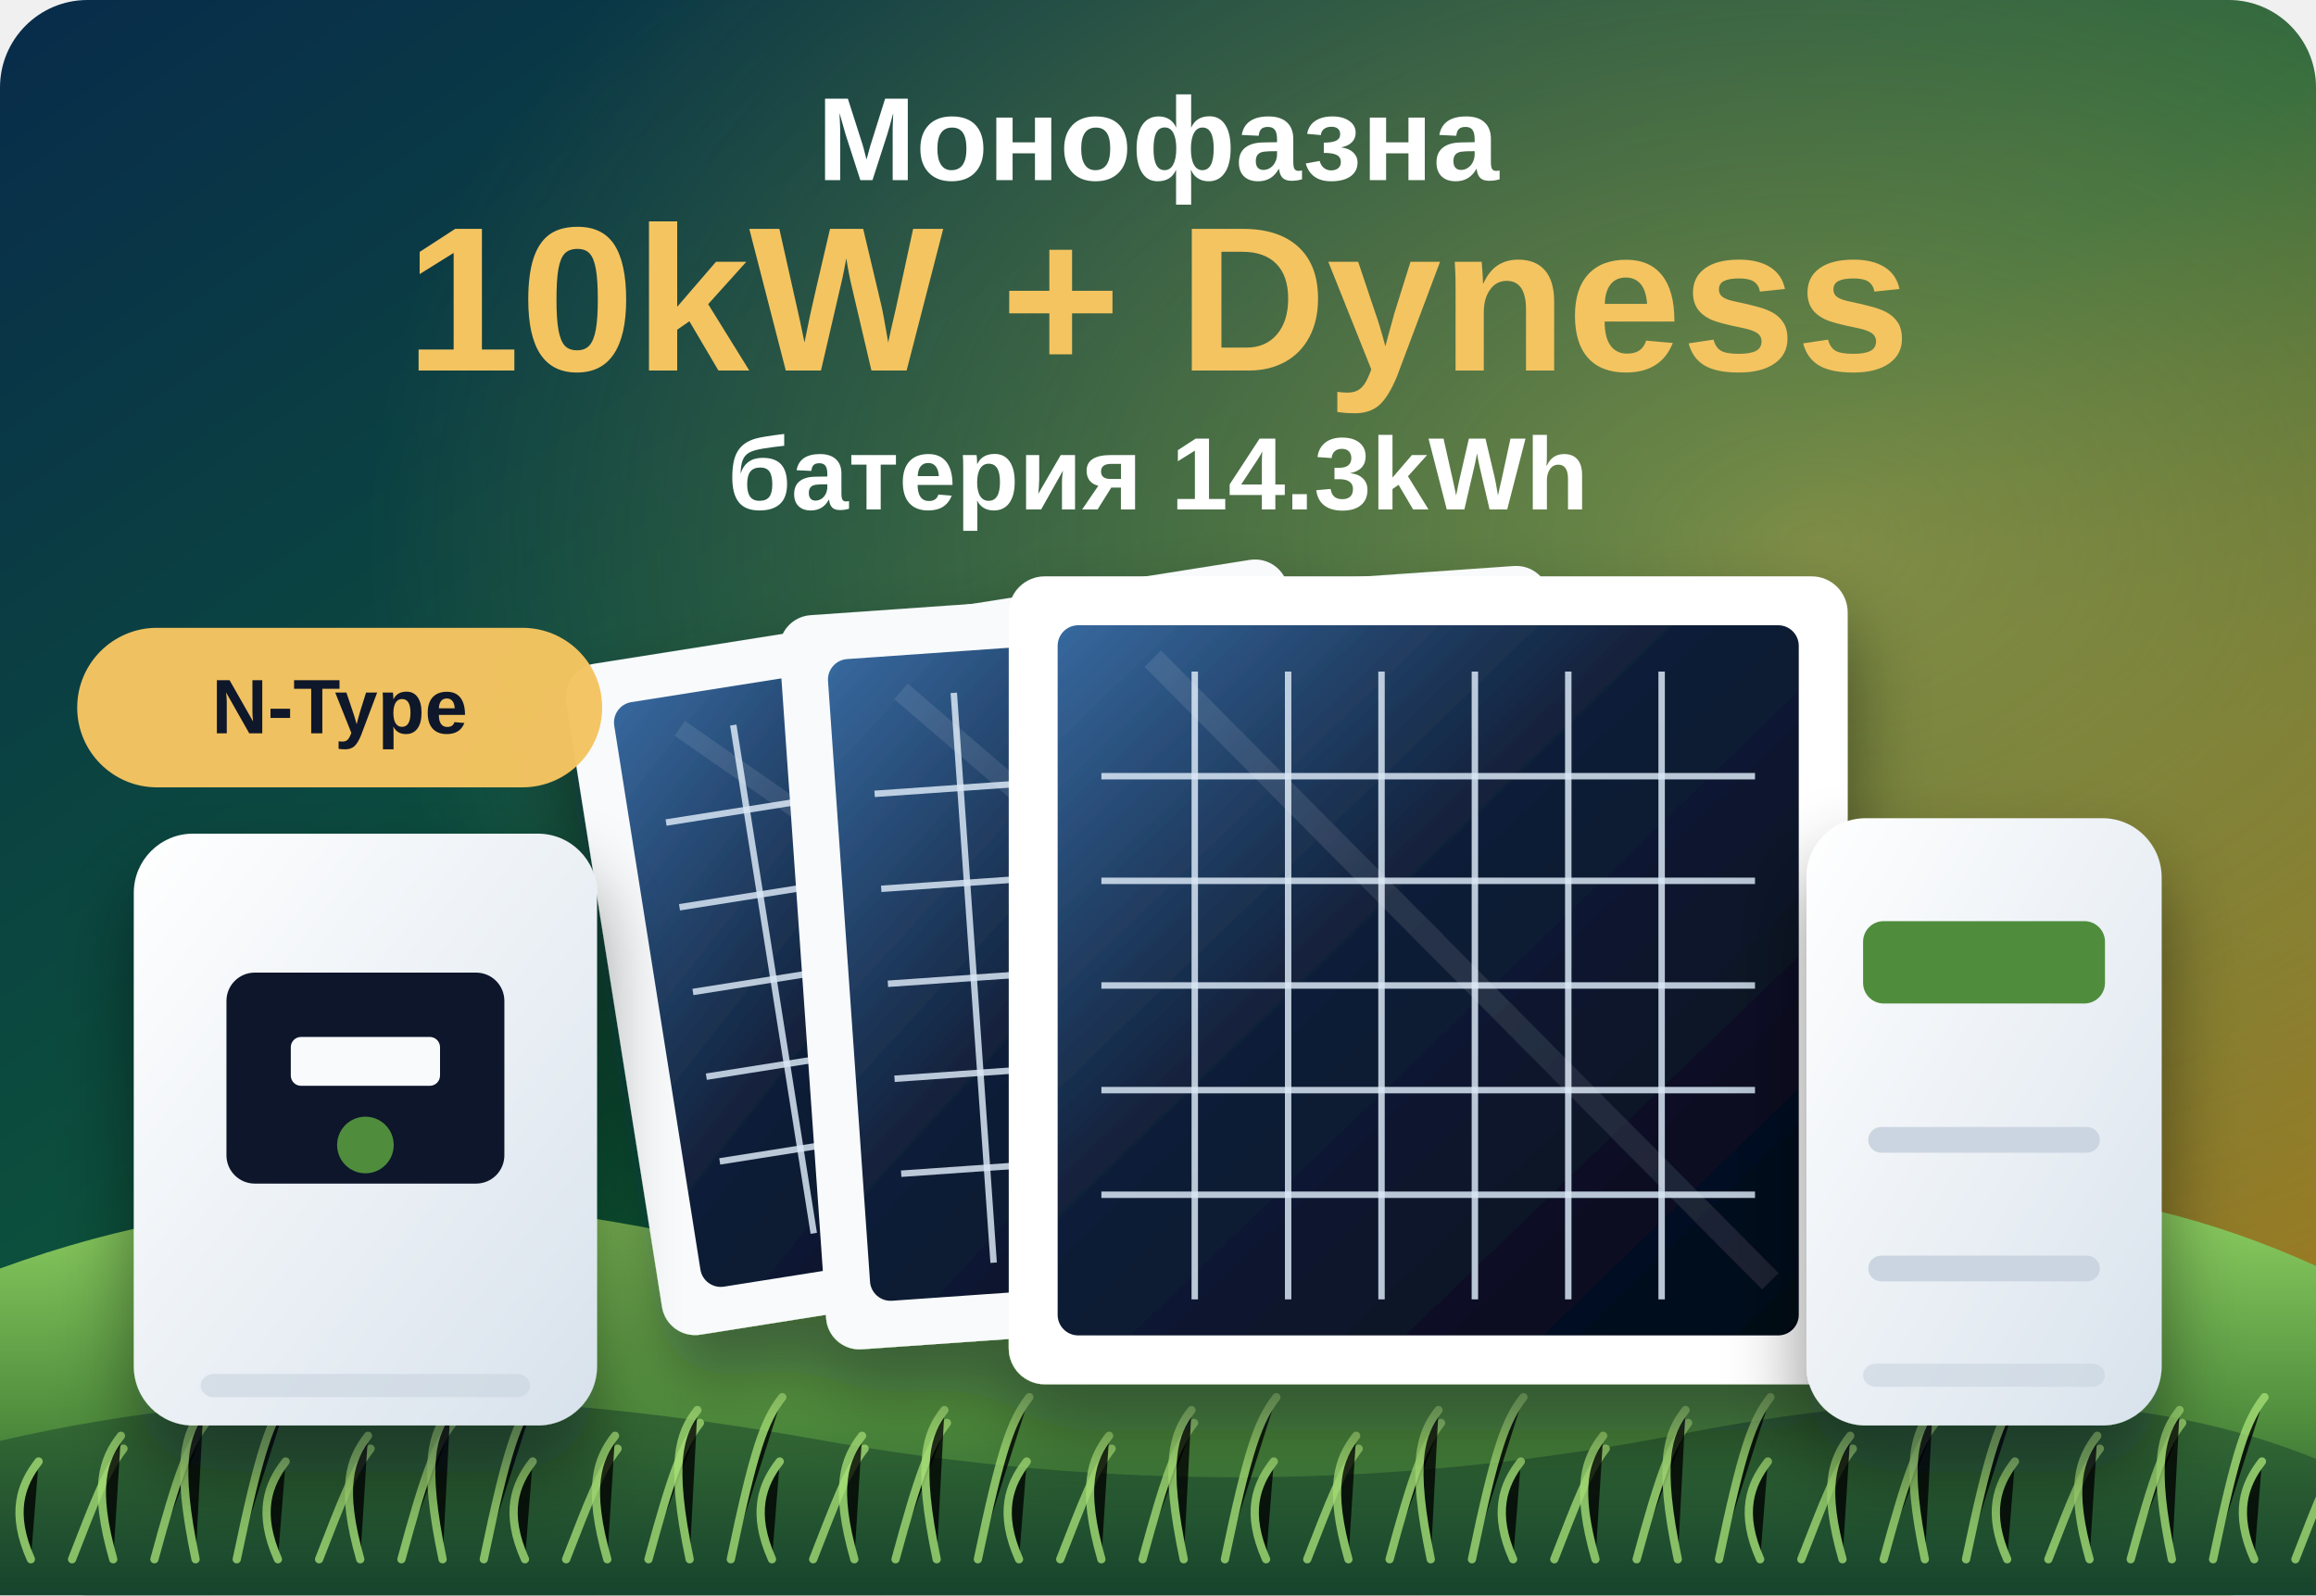
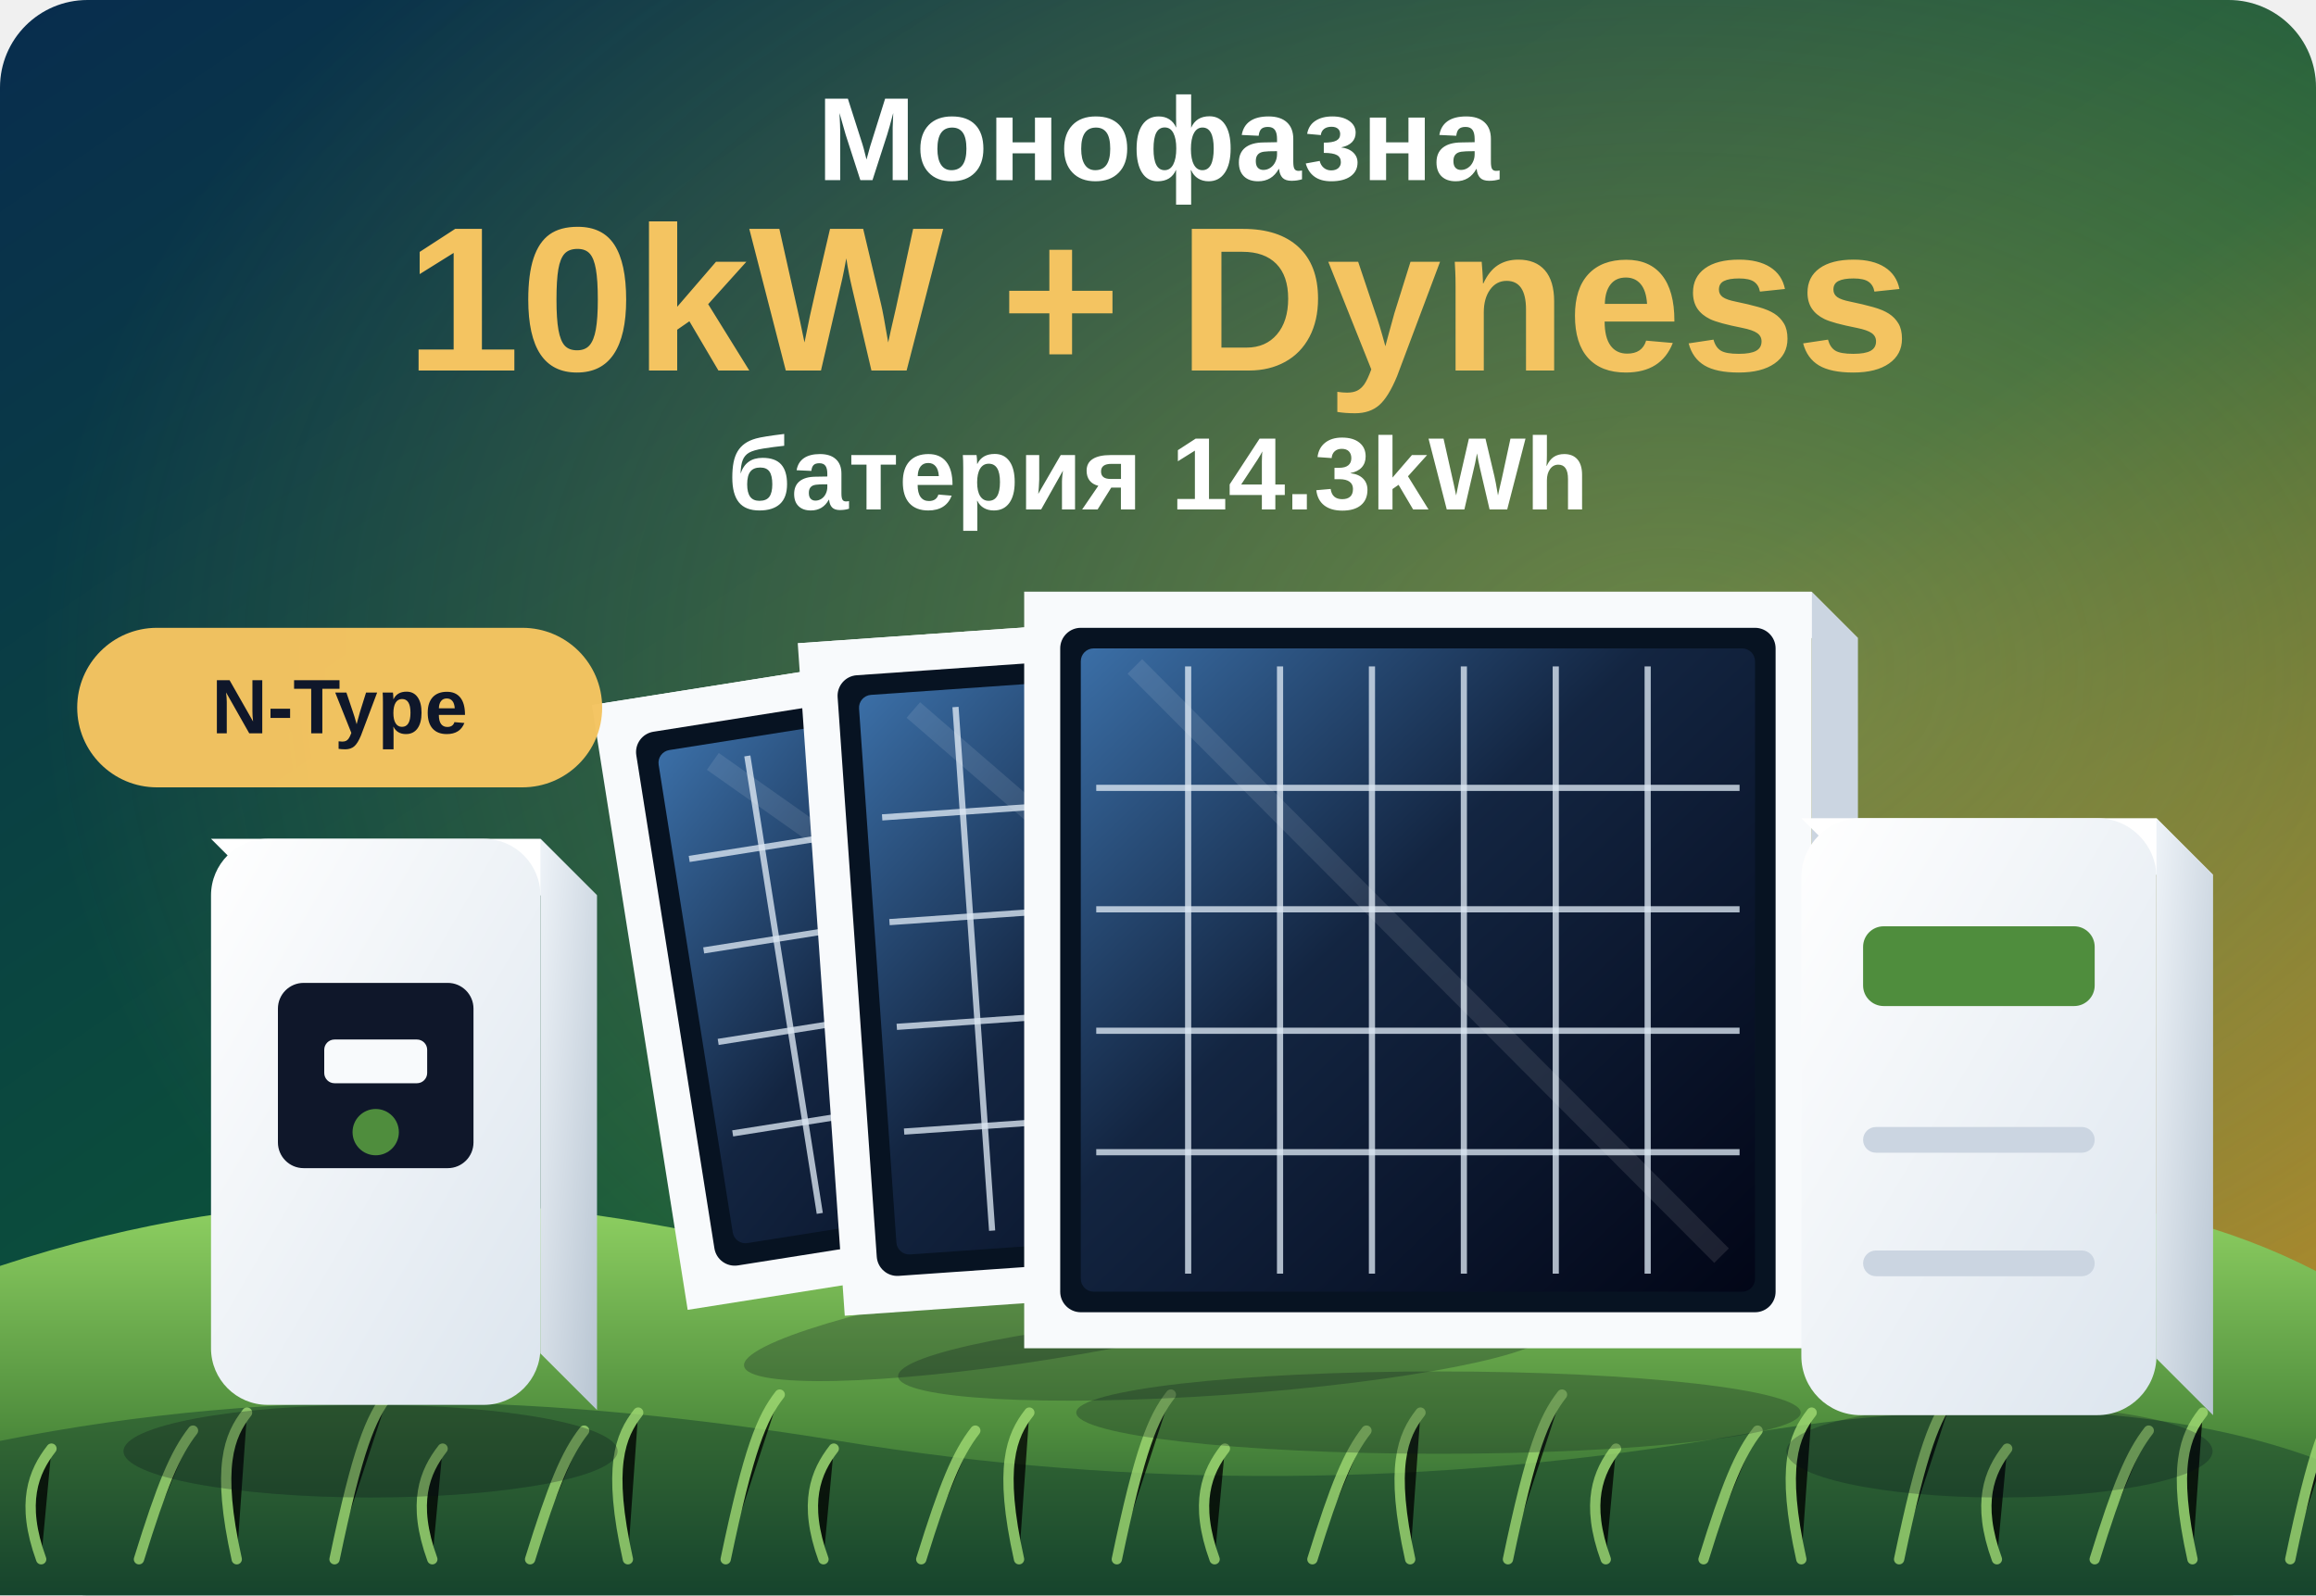
<svg xmlns="http://www.w3.org/2000/svg" width="900" height="620" viewBox="0 0 900 620" role="img" aria-label="Монофазна 10kW Dyness 14.3kWh">
  <defs>
-     <linearGradient id="sky" x1="0" y1="0" x2="1" y2="1">
-       <stop offset="0" stop-color="#082B4B" />
-       <stop offset=".52" stop-color="#0D5A38" />
-       <stop offset="1" stop-color="#B47B18" />
+     <linearGradient id="bg" x1="0" y1="0" x2="1" y2="1">
+       <stop offset="0" stop-color="#082C4E" />
+       <stop offset=".55" stop-color="#0C5836" />
+       <stop offset="1" stop-color="#C38A22" />
    </linearGradient>
-     <radialGradient id="goldGlow" cx=".78" cy=".34" r=".62">
-       <stop offset="0" stop-color="#F7C75B" stop-opacity=".45" />
-       <stop offset="1" stop-color="#F7C75B" stop-opacity="0" />
+     <radialGradient id="warm" cx=".72" cy=".42" r=".7">
+       <stop offset="0" stop-color="#F5C45E" stop-opacity=".42" />
+       <stop offset="1" stop-color="#F5C45E" stop-opacity="0" />
    </radialGradient>
-     <linearGradient id="glass" x1="0" y1="0" x2="1" y2="1">
-       <stop offset="0" stop-color="#37699F" />
-       <stop offset=".42" stop-color="#111F38" />
+     <linearGradient id="panelGlass" x1="0" y1="0" x2="1" y2="1">
+       <stop offset="0" stop-color="#3B6FA7" />
+       <stop offset=".42" stop-color="#132541" />
      <stop offset="1" stop-color="#020617" />
    </linearGradient>
-     <linearGradient id="device" x1="0" y1="0" x2="1" y2="1">
+     <linearGradient id="deviceFront" x1="0" y1="0" x2="1" y2="1">
      <stop offset="0" stop-color="#FFFFFF" />
-       <stop offset="1" stop-color="#D8E2EC" />
+       <stop offset="1" stop-color="#DCE5EE" />
+     </linearGradient>
+     <linearGradient id="deviceSide" x1="0" y1="0" x2="1" y2="1">
+       <stop offset="0" stop-color="#EEF3F8" />
+       <stop offset="1" stop-color="#B8C5D2" />
    </linearGradient>
    <linearGradient id="grass" x1="0" y1="0" x2="0" y2="1">
      <stop offset="0" stop-color="#91D363" />
      <stop offset=".58" stop-color="#4F8D3D" />
      <stop offset="1" stop-color="#17482F" />
    </linearGradient>
-     <filter id="shadow" x="-25%" y="-25%" width="150%" height="160%">
-       <feDropShadow dx="0" dy="18" stdDeviation="15" flood-color="#020617" flood-opacity=".45" />
-     </filter>
  </defs>
-   <rect width="900" height="620" rx="34" fill="url(#sky)" />
-   <rect width="900" height="620" rx="34" fill="url(#goldGlow)" />
-   <path class="offer-grass" d="M0 493c96 -35 190 -33 300 -5 125 31 219 28 333 -7 100 -31 188 -25 267 11v128H0z" fill="url(#grass)" />
-   <path class="offer-grass" d="M0 560c103 -24 208 -20 315 -1 116 21 228 20 340 -2 102 -20 184 -15 245 10v53H0z" fill="#143F2A" opacity=".48" />
-   <path d="M12 606c-8 -18 -4 -29 3 -38" stroke="#A6DF76" stroke-width="3.2" stroke-linecap="round" opacity=".78" />
-   <path d="M28 606c9 -23 13 -34 20 -43" stroke="#A6DF76" stroke-width="3.2" stroke-linecap="round" opacity=".78" />
-   <path d="M44 606c-8 -28 -4 -39 3 -48" stroke="#A6DF76" stroke-width="3.2" stroke-linecap="round" opacity=".78" />
-   <path d="M60 606c9 -33 13 -44 20 -53" stroke="#A6DF76" stroke-width="3.2" stroke-linecap="round" opacity=".78" />
-   <path d="M76 606c-8 -38 -4 -49 3 -58" stroke="#A6DF76" stroke-width="3.2" stroke-linecap="round" opacity=".78" />
-   <path d="M92 606c9 -43 13 -54 20 -63" stroke="#A6DF76" stroke-width="3.2" stroke-linecap="round" opacity=".78" />
-   <path d="M108 606c-8 -18 -4 -29 3 -38" stroke="#A6DF76" stroke-width="3.2" stroke-linecap="round" opacity=".78" />
-   <path d="M124 606c9 -23 13 -34 20 -43" stroke="#A6DF76" stroke-width="3.2" stroke-linecap="round" opacity=".78" />
-   <path d="M140 606c-8 -28 -4 -39 3 -48" stroke="#A6DF76" stroke-width="3.2" stroke-linecap="round" opacity=".78" />
-   <path d="M156 606c9 -33 13 -44 20 -53" stroke="#A6DF76" stroke-width="3.2" stroke-linecap="round" opacity=".78" />
-   <path d="M172 606c-8 -38 -4 -49 3 -58" stroke="#A6DF76" stroke-width="3.2" stroke-linecap="round" opacity=".78" />
-   <path d="M188 606c9 -43 13 -54 20 -63" stroke="#A6DF76" stroke-width="3.2" stroke-linecap="round" opacity=".78" />
-   <path d="M204 606c-8 -18 -4 -29 3 -38" stroke="#A6DF76" stroke-width="3.2" stroke-linecap="round" opacity=".78" />
-   <path d="M220 606c9 -23 13 -34 20 -43" stroke="#A6DF76" stroke-width="3.2" stroke-linecap="round" opacity=".78" />
-   <path d="M236 606c-8 -28 -4 -39 3 -48" stroke="#A6DF76" stroke-width="3.2" stroke-linecap="round" opacity=".78" />
-   <path d="M252 606c9 -33 13 -44 20 -53" stroke="#A6DF76" stroke-width="3.2" stroke-linecap="round" opacity=".78" />
-   <path d="M268 606c-8 -38 -4 -49 3 -58" stroke="#A6DF76" stroke-width="3.2" stroke-linecap="round" opacity=".78" />
-   <path d="M284 606c9 -43 13 -54 20 -63" stroke="#A6DF76" stroke-width="3.2" stroke-linecap="round" opacity=".78" />
-   <path d="M300 606c-8 -18 -4 -29 3 -38" stroke="#A6DF76" stroke-width="3.2" stroke-linecap="round" opacity=".78" />
-   <path d="M316 606c9 -23 13 -34 20 -43" stroke="#A6DF76" stroke-width="3.2" stroke-linecap="round" opacity=".78" />
-   <path d="M332 606c-8 -28 -4 -39 3 -48" stroke="#A6DF76" stroke-width="3.2" stroke-linecap="round" opacity=".78" />
-   <path d="M348 606c9 -33 13 -44 20 -53" stroke="#A6DF76" stroke-width="3.2" stroke-linecap="round" opacity=".78" />
-   <path d="M364 606c-8 -38 -4 -49 3 -58" stroke="#A6DF76" stroke-width="3.2" stroke-linecap="round" opacity=".78" />
-   <path d="M380 606c9 -43 13 -54 20 -63" stroke="#A6DF76" stroke-width="3.2" stroke-linecap="round" opacity=".78" />
-   <path d="M396 606c-8 -18 -4 -29 3 -38" stroke="#A6DF76" stroke-width="3.2" stroke-linecap="round" opacity=".78" />
-   <path d="M412 606c9 -23 13 -34 20 -43" stroke="#A6DF76" stroke-width="3.2" stroke-linecap="round" opacity=".78" />
-   <path d="M428 606c-8 -28 -4 -39 3 -48" stroke="#A6DF76" stroke-width="3.2" stroke-linecap="round" opacity=".78" />
-   <path d="M444 606c9 -33 13 -44 20 -53" stroke="#A6DF76" stroke-width="3.2" stroke-linecap="round" opacity=".78" />
-   <path d="M460 606c-8 -38 -4 -49 3 -58" stroke="#A6DF76" stroke-width="3.2" stroke-linecap="round" opacity=".78" />
-   <path d="M476 606c9 -43 13 -54 20 -63" stroke="#A6DF76" stroke-width="3.2" stroke-linecap="round" opacity=".78" />
-   <path d="M492 606c-8 -18 -4 -29 3 -38" stroke="#A6DF76" stroke-width="3.2" stroke-linecap="round" opacity=".78" />
-   <path d="M508 606c9 -23 13 -34 20 -43" stroke="#A6DF76" stroke-width="3.2" stroke-linecap="round" opacity=".78" />
-   <path d="M524 606c-8 -28 -4 -39 3 -48" stroke="#A6DF76" stroke-width="3.2" stroke-linecap="round" opacity=".78" />
-   <path d="M540 606c9 -33 13 -44 20 -53" stroke="#A6DF76" stroke-width="3.2" stroke-linecap="round" opacity=".78" />
-   <path d="M556 606c-8 -38 -4 -49 3 -58" stroke="#A6DF76" stroke-width="3.2" stroke-linecap="round" opacity=".78" />
-   <path d="M572 606c9 -43 13 -54 20 -63" stroke="#A6DF76" stroke-width="3.2" stroke-linecap="round" opacity=".78" />
-   <path d="M588 606c-8 -18 -4 -29 3 -38" stroke="#A6DF76" stroke-width="3.2" stroke-linecap="round" opacity=".78" />
-   <path d="M604 606c9 -23 13 -34 20 -43" stroke="#A6DF76" stroke-width="3.2" stroke-linecap="round" opacity=".78" />
-   <path d="M620 606c-8 -28 -4 -39 3 -48" stroke="#A6DF76" stroke-width="3.2" stroke-linecap="round" opacity=".78" />
-   <path d="M636 606c9 -33 13 -44 20 -53" stroke="#A6DF76" stroke-width="3.2" stroke-linecap="round" opacity=".78" />
-   <path d="M652 606c-8 -38 -4 -49 3 -58" stroke="#A6DF76" stroke-width="3.2" stroke-linecap="round" opacity=".78" />
-   <path d="M668 606c9 -43 13 -54 20 -63" stroke="#A6DF76" stroke-width="3.2" stroke-linecap="round" opacity=".78" />
-   <path d="M684 606c-8 -18 -4 -29 3 -38" stroke="#A6DF76" stroke-width="3.2" stroke-linecap="round" opacity=".78" />
-   <path d="M700 606c9 -23 13 -34 20 -43" stroke="#A6DF76" stroke-width="3.2" stroke-linecap="round" opacity=".78" />
-   <path d="M716 606c-8 -28 -4 -39 3 -48" stroke="#A6DF76" stroke-width="3.2" stroke-linecap="round" opacity=".78" />
-   <path d="M732 606c9 -33 13 -44 20 -53" stroke="#A6DF76" stroke-width="3.2" stroke-linecap="round" opacity=".78" />
-   <path d="M748 606c-8 -38 -4 -49 3 -58" stroke="#A6DF76" stroke-width="3.2" stroke-linecap="round" opacity=".78" />
-   <path d="M764 606c9 -43 13 -54 20 -63" stroke="#A6DF76" stroke-width="3.2" stroke-linecap="round" opacity=".78" />
-   <path d="M780 606c-8 -18 -4 -29 3 -38" stroke="#A6DF76" stroke-width="3.2" stroke-linecap="round" opacity=".78" />
-   <path d="M796 606c9 -23 13 -34 20 -43" stroke="#A6DF76" stroke-width="3.2" stroke-linecap="round" opacity=".78" />
-   <path d="M812 606c-8 -28 -4 -39 3 -48" stroke="#A6DF76" stroke-width="3.2" stroke-linecap="round" opacity=".78" />
-   <path d="M828 606c9 -33 13 -44 20 -53" stroke="#A6DF76" stroke-width="3.2" stroke-linecap="round" opacity=".78" />
-   <path d="M844 606c-8 -38 -4 -49 3 -58" stroke="#A6DF76" stroke-width="3.2" stroke-linecap="round" opacity=".78" />
-   <path d="M860 606c9 -43 13 -54 20 -63" stroke="#A6DF76" stroke-width="3.2" stroke-linecap="round" opacity=".78" />
-   <path d="M876 606c-8 -18 -4 -29 3 -38" stroke="#A6DF76" stroke-width="3.2" stroke-linecap="round" opacity=".78" />
-   <path d="M892 606c9 -23 13 -34 20 -43" stroke="#A6DF76" stroke-width="3.2" stroke-linecap="round" opacity=".78" />
-   <path d="M908 606c-8 -28 -4 -39 3 -48" stroke="#A6DF76" stroke-width="3.2" stroke-linecap="round" opacity=".78" />
-   <path d="M924 606c9 -33 13 -44 20 -53" stroke="#A6DF76" stroke-width="3.2" stroke-linecap="round" opacity=".78" />
+   <rect width="900" height="620" rx="34" fill="url(#bg)" />
+   <rect width="900" height="620" rx="34" fill="url(#warm)" />
+   <path class="offer-grass" d="M0 492c106 -35 204 -31 310 -4 118 29 219 29 337 -5 102 -29 187 -23 253 11v126H0z" fill="url(#grass)" />
+   <path class="offer-grass" d="M0 560c110 -22 216 -18 326 0 115 19 232 18 348 -2 92 -16 169 -12 226 9v53H0z" fill="#143F2A" opacity=".48" />
+   <path d="M16 606c-8 -22 -3 -34 4 -43" stroke="#A6DF76" stroke-width="4" stroke-linecap="round" opacity=".76" />
+   <path d="M54 606c9 -29 14 -41 21 -50" stroke="#A6DF76" stroke-width="4" stroke-linecap="round" opacity=".76" />
+   <path d="M92 606c-8 -36 -3 -48 4 -57" stroke="#A6DF76" stroke-width="4" stroke-linecap="round" opacity=".76" />
+   <path d="M130 606c9 -43 14 -55 21 -64" stroke="#A6DF76" stroke-width="4" stroke-linecap="round" opacity=".76" />
+   <path d="M168 606c-8 -22 -3 -34 4 -43" stroke="#A6DF76" stroke-width="4" stroke-linecap="round" opacity=".76" />
+   <path d="M206 606c9 -29 14 -41 21 -50" stroke="#A6DF76" stroke-width="4" stroke-linecap="round" opacity=".76" />
+   <path d="M244 606c-8 -36 -3 -48 4 -57" stroke="#A6DF76" stroke-width="4" stroke-linecap="round" opacity=".76" />
+   <path d="M282 606c9 -43 14 -55 21 -64" stroke="#A6DF76" stroke-width="4" stroke-linecap="round" opacity=".76" />
+   <path d="M320 606c-8 -22 -3 -34 4 -43" stroke="#A6DF76" stroke-width="4" stroke-linecap="round" opacity=".76" />
+   <path d="M358 606c9 -29 14 -41 21 -50" stroke="#A6DF76" stroke-width="4" stroke-linecap="round" opacity=".76" />
+   <path d="M396 606c-8 -36 -3 -48 4 -57" stroke="#A6DF76" stroke-width="4" stroke-linecap="round" opacity=".76" />
+   <path d="M434 606c9 -43 14 -55 21 -64" stroke="#A6DF76" stroke-width="4" stroke-linecap="round" opacity=".76" />
+   <path d="M472 606c-8 -22 -3 -34 4 -43" stroke="#A6DF76" stroke-width="4" stroke-linecap="round" opacity=".76" />
+   <path d="M510 606c9 -29 14 -41 21 -50" stroke="#A6DF76" stroke-width="4" stroke-linecap="round" opacity=".76" />
+   <path d="M548 606c-8 -36 -3 -48 4 -57" stroke="#A6DF76" stroke-width="4" stroke-linecap="round" opacity=".76" />
+   <path d="M586 606c9 -43 14 -55 21 -64" stroke="#A6DF76" stroke-width="4" stroke-linecap="round" opacity=".76" />
+   <path d="M624 606c-8 -22 -3 -34 4 -43" stroke="#A6DF76" stroke-width="4" stroke-linecap="round" opacity=".76" />
+   <path d="M662 606c9 -29 14 -41 21 -50" stroke="#A6DF76" stroke-width="4" stroke-linecap="round" opacity=".76" />
+   <path d="M700 606c-8 -36 -3 -48 4 -57" stroke="#A6DF76" stroke-width="4" stroke-linecap="round" opacity=".76" />
+   <path d="M738 606c9 -43 14 -55 21 -64" stroke="#A6DF76" stroke-width="4" stroke-linecap="round" opacity=".76" />
+   <path d="M776 606c-8 -22 -3 -34 4 -43" stroke="#A6DF76" stroke-width="4" stroke-linecap="round" opacity=".76" />
+   <path d="M814 606c9 -29 14 -41 21 -50" stroke="#A6DF76" stroke-width="4" stroke-linecap="round" opacity=".76" />
+   <path d="M852 606c-8 -36 -3 -48 4 -57" stroke="#A6DF76" stroke-width="4" stroke-linecap="round" opacity=".76" />
+   <path d="M890 606c9 -43 14 -55 21 -64" stroke="#A6DF76" stroke-width="4" stroke-linecap="round" opacity=".76" />
  <g font-family="Arial, sans-serif" text-anchor="middle">
    <text x="450" y="70" font-size="46" font-weight="900" fill="#FFFFFF">Монофазна</text>
    <text x="450" y="144" font-size="80" font-weight="900" fill="#F4C461">10kW + Dyness</text>
    <text x="450" y="198" font-size="40" font-weight="900" fill="#FFFFFF">батерия 14.3kWh</text>
  </g>
-   <g class="solar-module" filter="url(#shadow)">
-     <g transform="translate(218 260) rotate(-9)">
-       <rect width="284" height="264" rx="13" fill="#F8FAFC" />
-       <rect x="17" y="17" width="250" height="230" rx="8" fill="url(#glass)" />
-       <line x1="62.714" y1="32" x2="62.714" y2="232" stroke="#D9E7F5" stroke-width="2.5" opacity=".84" />
-       <line x1="94.429" y1="32" x2="94.429" y2="232" stroke="#D9E7F5" stroke-width="2.5" opacity=".84" />
-       <line x1="126.143" y1="32" x2="126.143" y2="232" stroke="#D9E7F5" stroke-width="2.5" opacity=".84" />
-       <line x1="157.857" y1="32" x2="157.857" y2="232" stroke="#D9E7F5" stroke-width="2.5" opacity=".84" />
-       <line x1="189.571" y1="32" x2="189.571" y2="232" stroke="#D9E7F5" stroke-width="2.5" opacity=".84" />
-       <line x1="221.286" y1="32" x2="221.286" y2="232" stroke="#D9E7F5" stroke-width="2.5" opacity=".84" />
-       <line x1="31" y1="65.333" x2="253" y2="65.333" stroke="#D9E7F5" stroke-width="2.5" opacity=".84" />
-       <line x1="31" y1="98.667" x2="253" y2="98.667" stroke="#D9E7F5" stroke-width="2.5" opacity=".84" />
-       <line x1="31" y1="132" x2="253" y2="132" stroke="#D9E7F5" stroke-width="2.5" opacity=".84" />
-       <line x1="31" y1="165.333" x2="253" y2="165.333" stroke="#D9E7F5" stroke-width="2.5" opacity=".84" />
-       <line x1="31" y1="198.667" x2="253" y2="198.667" stroke="#D9E7F5" stroke-width="2.5" opacity=".84" />
-       <path d="M42 30L248 228" stroke="#FFFFFF" stroke-width="7" opacity=".1" />
+   <g class="solar-module">
+     <g class="panel-3d" transform="translate(230 274) rotate(-9)">
+       <ellipse cx="136" cy="263" rx="117.76" ry="16" fill="#020617" opacity=".24" />
+       <polygon points="18,18 274,18 256,0 0,0" fill="#FFFFFF" />
+       <polygon points="256,0 274,18 274,256 256,238" fill="#CBD5E1" />
+       <polygon points="0,0 256,0 256,238 0,238" fill="#F8FAFC" />
+       <rect x="14" y="14" width="228" height="210" rx="8" fill="#071322" />
+       <rect x="22" y="22" width="212" height="194" rx="5" fill="url(#panelGlass)" />
+       <line x1="56.571" y1="29" x2="56.571" y2="209" stroke="#DCE8F4" stroke-width="2.4" opacity=".78" />
+       <line x1="85.143" y1="29" x2="85.143" y2="209" stroke="#DCE8F4" stroke-width="2.4" opacity=".78" />
+       <line x1="113.714" y1="29" x2="113.714" y2="209" stroke="#DCE8F4" stroke-width="2.4" opacity=".78" />
+       <line x1="142.286" y1="29" x2="142.286" y2="209" stroke="#DCE8F4" stroke-width="2.4" opacity=".78" />
+       <line x1="170.857" y1="29" x2="170.857" y2="209" stroke="#DCE8F4" stroke-width="2.4" opacity=".78" />
+       <line x1="199.429" y1="29" x2="199.429" y2="209" stroke="#DCE8F4" stroke-width="2.4" opacity=".78" />
+       <line x1="28" y1="65" x2="228" y2="65" stroke="#DCE8F4" stroke-width="2.4" opacity=".78" />
+       <line x1="28" y1="101" x2="228" y2="101" stroke="#DCE8F4" stroke-width="2.4" opacity=".78" />
+       <line x1="28" y1="137" x2="228" y2="137" stroke="#DCE8F4" stroke-width="2.4" opacity=".78" />
+       <line x1="28" y1="173" x2="228" y2="173" stroke="#DCE8F4" stroke-width="2.4" opacity=".78" />
+       <path d="M43 29L221 202" stroke="#FFFFFF" stroke-width="8" opacity=".1" />
    </g>
-     <g transform="translate(302 240) rotate(-4)">
-       <rect width="300" height="286" rx="13" fill="#F8FAFC" />
-       <rect x="18" y="18" width="264" height="250" rx="8" fill="url(#glass)" />
-       <line x1="66.429" y1="34" x2="66.429" y2="256" stroke="#D9E7F5" stroke-width="2.5" opacity=".84" />
-       <line x1="99.857" y1="34" x2="99.857" y2="256" stroke="#D9E7F5" stroke-width="2.5" opacity=".84" />
-       <line x1="133.286" y1="34" x2="133.286" y2="256" stroke="#D9E7F5" stroke-width="2.5" opacity=".84" />
-       <line x1="166.714" y1="34" x2="166.714" y2="256" stroke="#D9E7F5" stroke-width="2.5" opacity=".84" />
-       <line x1="200.143" y1="34" x2="200.143" y2="256" stroke="#D9E7F5" stroke-width="2.5" opacity=".84" />
-       <line x1="233.571" y1="34" x2="233.571" y2="256" stroke="#D9E7F5" stroke-width="2.5" opacity=".84" />
-       <line x1="33" y1="71" x2="267" y2="71" stroke="#D9E7F5" stroke-width="2.5" opacity=".84" />
-       <line x1="33" y1="108" x2="267" y2="108" stroke="#D9E7F5" stroke-width="2.5" opacity=".84" />
-       <line x1="33" y1="145" x2="267" y2="145" stroke="#D9E7F5" stroke-width="2.5" opacity=".84" />
-       <line x1="33" y1="182" x2="267" y2="182" stroke="#D9E7F5" stroke-width="2.5" opacity=".84" />
-       <line x1="33" y1="219" x2="267" y2="219" stroke="#D9E7F5" stroke-width="2.5" opacity=".84" />
-       <path d="M46 32L263 246" stroke="#FFFFFF" stroke-width="8" opacity=".1" />
+     <g class="panel-3d" transform="translate(310 250) rotate(-4)">
+       <ellipse cx="146" cy="287" rx="126.96" ry="16" fill="#020617" opacity=".24" />
+       <polygon points="18,18 294,18 276,0 0,0" fill="#FFFFFF" />
+       <polygon points="276,0 294,18 294,280 276,262" fill="#CBD5E1" />
+       <polygon points="0,0 276,0 276,262 0,262" fill="#F8FAFC" />
+       <rect x="14" y="14" width="248" height="234" rx="8" fill="#071322" />
+       <rect x="22" y="22" width="232" height="218" rx="5" fill="url(#panelGlass)" />
+       <line x1="59.429" y1="29" x2="59.429" y2="233" stroke="#DCE8F4" stroke-width="2.4" opacity=".78" />
+       <line x1="90.857" y1="29" x2="90.857" y2="233" stroke="#DCE8F4" stroke-width="2.4" opacity=".78" />
+       <line x1="122.286" y1="29" x2="122.286" y2="233" stroke="#DCE8F4" stroke-width="2.4" opacity=".78" />
+       <line x1="153.714" y1="29" x2="153.714" y2="233" stroke="#DCE8F4" stroke-width="2.4" opacity=".78" />
+       <line x1="185.143" y1="29" x2="185.143" y2="233" stroke="#DCE8F4" stroke-width="2.4" opacity=".78" />
+       <line x1="216.571" y1="29" x2="216.571" y2="233" stroke="#DCE8F4" stroke-width="2.4" opacity=".78" />
+       <line x1="28" y1="69.8" x2="248" y2="69.8" stroke="#DCE8F4" stroke-width="2.4" opacity=".78" />
+       <line x1="28" y1="110.6" x2="248" y2="110.6" stroke="#DCE8F4" stroke-width="2.4" opacity=".78" />
+       <line x1="28" y1="151.4" x2="248" y2="151.4" stroke="#DCE8F4" stroke-width="2.4" opacity=".78" />
+       <line x1="28" y1="192.2" x2="248" y2="192.2" stroke="#DCE8F4" stroke-width="2.4" opacity=".78" />
+       <path d="M43 29L241 226" stroke="#FFFFFF" stroke-width="8" opacity=".1" />
    </g>
-     <g transform="translate(392 224)">
-       <rect width="326" height="314" rx="14" fill="#FFFFFF" />
-       <rect x="19" y="19" width="288" height="276" rx="8" fill="url(#glass)" />
-       <line x1="72.286" y1="37" x2="72.286" y2="281" stroke="#D9E7F5" stroke-width="2.5" opacity=".84" />
-       <line x1="108.571" y1="37" x2="108.571" y2="281" stroke="#D9E7F5" stroke-width="2.5" opacity=".84" />
-       <line x1="144.857" y1="37" x2="144.857" y2="281" stroke="#D9E7F5" stroke-width="2.5" opacity=".84" />
-       <line x1="181.143" y1="37" x2="181.143" y2="281" stroke="#D9E7F5" stroke-width="2.5" opacity=".84" />
-       <line x1="217.429" y1="37" x2="217.429" y2="281" stroke="#D9E7F5" stroke-width="2.5" opacity=".84" />
-       <line x1="253.714" y1="37" x2="253.714" y2="281" stroke="#D9E7F5" stroke-width="2.5" opacity=".84" />
-       <line x1="36" y1="77.667" x2="290" y2="77.667" stroke="#D9E7F5" stroke-width="2.5" opacity=".84" />
-       <line x1="36" y1="118.333" x2="290" y2="118.333" stroke="#D9E7F5" stroke-width="2.5" opacity=".84" />
-       <line x1="36" y1="159" x2="290" y2="159" stroke="#D9E7F5" stroke-width="2.5" opacity=".84" />
-       <line x1="36" y1="199.667" x2="290" y2="199.667" stroke="#D9E7F5" stroke-width="2.5" opacity=".84" />
-       <line x1="36" y1="240.333" x2="290" y2="240.333" stroke="#D9E7F5" stroke-width="2.5" opacity=".84" />
-       <path d="M56 32L296 274" stroke="#FFFFFF" stroke-width="9" opacity=".1" />
+     <g class="panel-3d" transform="translate(398 230) rotate(0)">
+       <ellipse cx="161" cy="319" rx="140.76" ry="16" fill="#020617" opacity=".24" />
+       <polygon points="18,18 324,18 306,0 0,0" fill="#FFFFFF" />
+       <polygon points="306,0 324,18 324,312 306,294" fill="#CBD5E1" />
+       <polygon points="0,0 306,0 306,294 0,294" fill="#F8FAFC" />
+       <rect x="14" y="14" width="278" height="266" rx="8" fill="#071322" />
+       <rect x="22" y="22" width="262" height="250" rx="5" fill="url(#panelGlass)" />
+       <line x1="63.714" y1="29" x2="63.714" y2="265" stroke="#DCE8F4" stroke-width="2.4" opacity=".78" />
+       <line x1="99.429" y1="29" x2="99.429" y2="265" stroke="#DCE8F4" stroke-width="2.4" opacity=".78" />
+       <line x1="135.143" y1="29" x2="135.143" y2="265" stroke="#DCE8F4" stroke-width="2.4" opacity=".78" />
+       <line x1="170.857" y1="29" x2="170.857" y2="265" stroke="#DCE8F4" stroke-width="2.4" opacity=".78" />
+       <line x1="206.571" y1="29" x2="206.571" y2="265" stroke="#DCE8F4" stroke-width="2.4" opacity=".78" />
+       <line x1="242.286" y1="29" x2="242.286" y2="265" stroke="#DCE8F4" stroke-width="2.4" opacity=".78" />
+       <line x1="28" y1="76.2" x2="278" y2="76.2" stroke="#DCE8F4" stroke-width="2.4" opacity=".78" />
+       <line x1="28" y1="123.4" x2="278" y2="123.4" stroke="#DCE8F4" stroke-width="2.4" opacity=".78" />
+       <line x1="28" y1="170.6" x2="278" y2="170.6" stroke="#DCE8F4" stroke-width="2.4" opacity=".78" />
+       <line x1="28" y1="217.8" x2="278" y2="217.8" stroke="#DCE8F4" stroke-width="2.4" opacity=".78" />
+       <path d="M43 29L271 258" stroke="#FFFFFF" stroke-width="8" opacity=".1" />
    </g>
  </g>
-   <g class="hero-product" filter="url(#shadow)">
-     <rect x="52" y="324" width="180" height="230" rx="23" fill="url(#device)" />
-     <rect x="88" y="378" width="108" height="82" rx="11" fill="#0F172A" />
-     <rect x="113" y="403" width="58" height="19" rx="4" fill="#F8FAFC" />
-     <circle cx="142" cy="445" r="11" fill="#4F8D3D" />
-     <rect x="78" y="534" width="128" height="9" rx="5" fill="#CBD5E1" opacity=".65" />
+   <g class="hero-product">
+     <g class="inverter-3d">
+       <ellipse cx="144" cy="564" rx="96" ry="18" fill="#020617" opacity=".26" />
+       <polygon points="82,326 210,326 232,348 104,348" fill="#FFFFFF" />
+       <polygon points="210,326 232,348 232,548 210,526" fill="url(#deviceSide)" />
+       <rect x="82" y="326" width="128" height="220" rx="22" fill="url(#deviceFront)" />
+       <rect x="108" y="382" width="76" height="72" rx="10" fill="#0F172A" />
+       <rect x="126" y="404" width="40" height="17" rx="4" fill="#F8FAFC" />
+       <circle cx="146" cy="440" r="9" fill="#4F8D3D" />
+     </g>
  </g>
-   <g class="hero-product" filter="url(#shadow)">
-     <rect x="702" y="318" width="138" height="236" rx="23" fill="url(#device)" />
-     <rect x="724" y="358" width="94" height="32" rx="8" fill="#4F8D3D" />
-     <rect x="726" y="438" width="90" height="10" rx="5" fill="#CBD5E1" />
-     <rect x="726" y="488" width="90" height="10" rx="5" fill="#CBD5E1" />
-     <rect x="724" y="530" width="94" height="9" rx="5" fill="#CBD5E1" opacity=".65" />
+   <g class="hero-product">
+     <g class="battery-3d">
+       <ellipse cx="777" cy="564" rx="82.8" ry="18" fill="#020617" opacity=".24" />
+       <polygon points="700,318 838,318 860,340 722,340" fill="#FFFFFF" />
+       <polygon points="838,318 860,340 860,550 838,528" fill="url(#deviceSide)" />
+       <rect x="700" y="318" width="138" height="232" rx="23" fill="url(#deviceFront)" />
+       <rect x="724" y="360" width="90" height="31" rx="8" fill="#4F8D3D" />
+       <rect x="724" y="438" width="90" height="10" rx="5" fill="#CBD5E1" />
+       <rect x="724" y="486" width="90" height="10" rx="5" fill="#CBD5E1" />
+     </g>
  </g>
  <g transform="translate(30 244)">
    <rect width="204" height="62" rx="31" fill="#F4C461" opacity=".98" />
    <text x="102" y="41" text-anchor="middle" font-family="Arial, sans-serif" font-size="30" font-weight="900" fill="#0F172A">N-Type</text>
  </g>
</svg>
